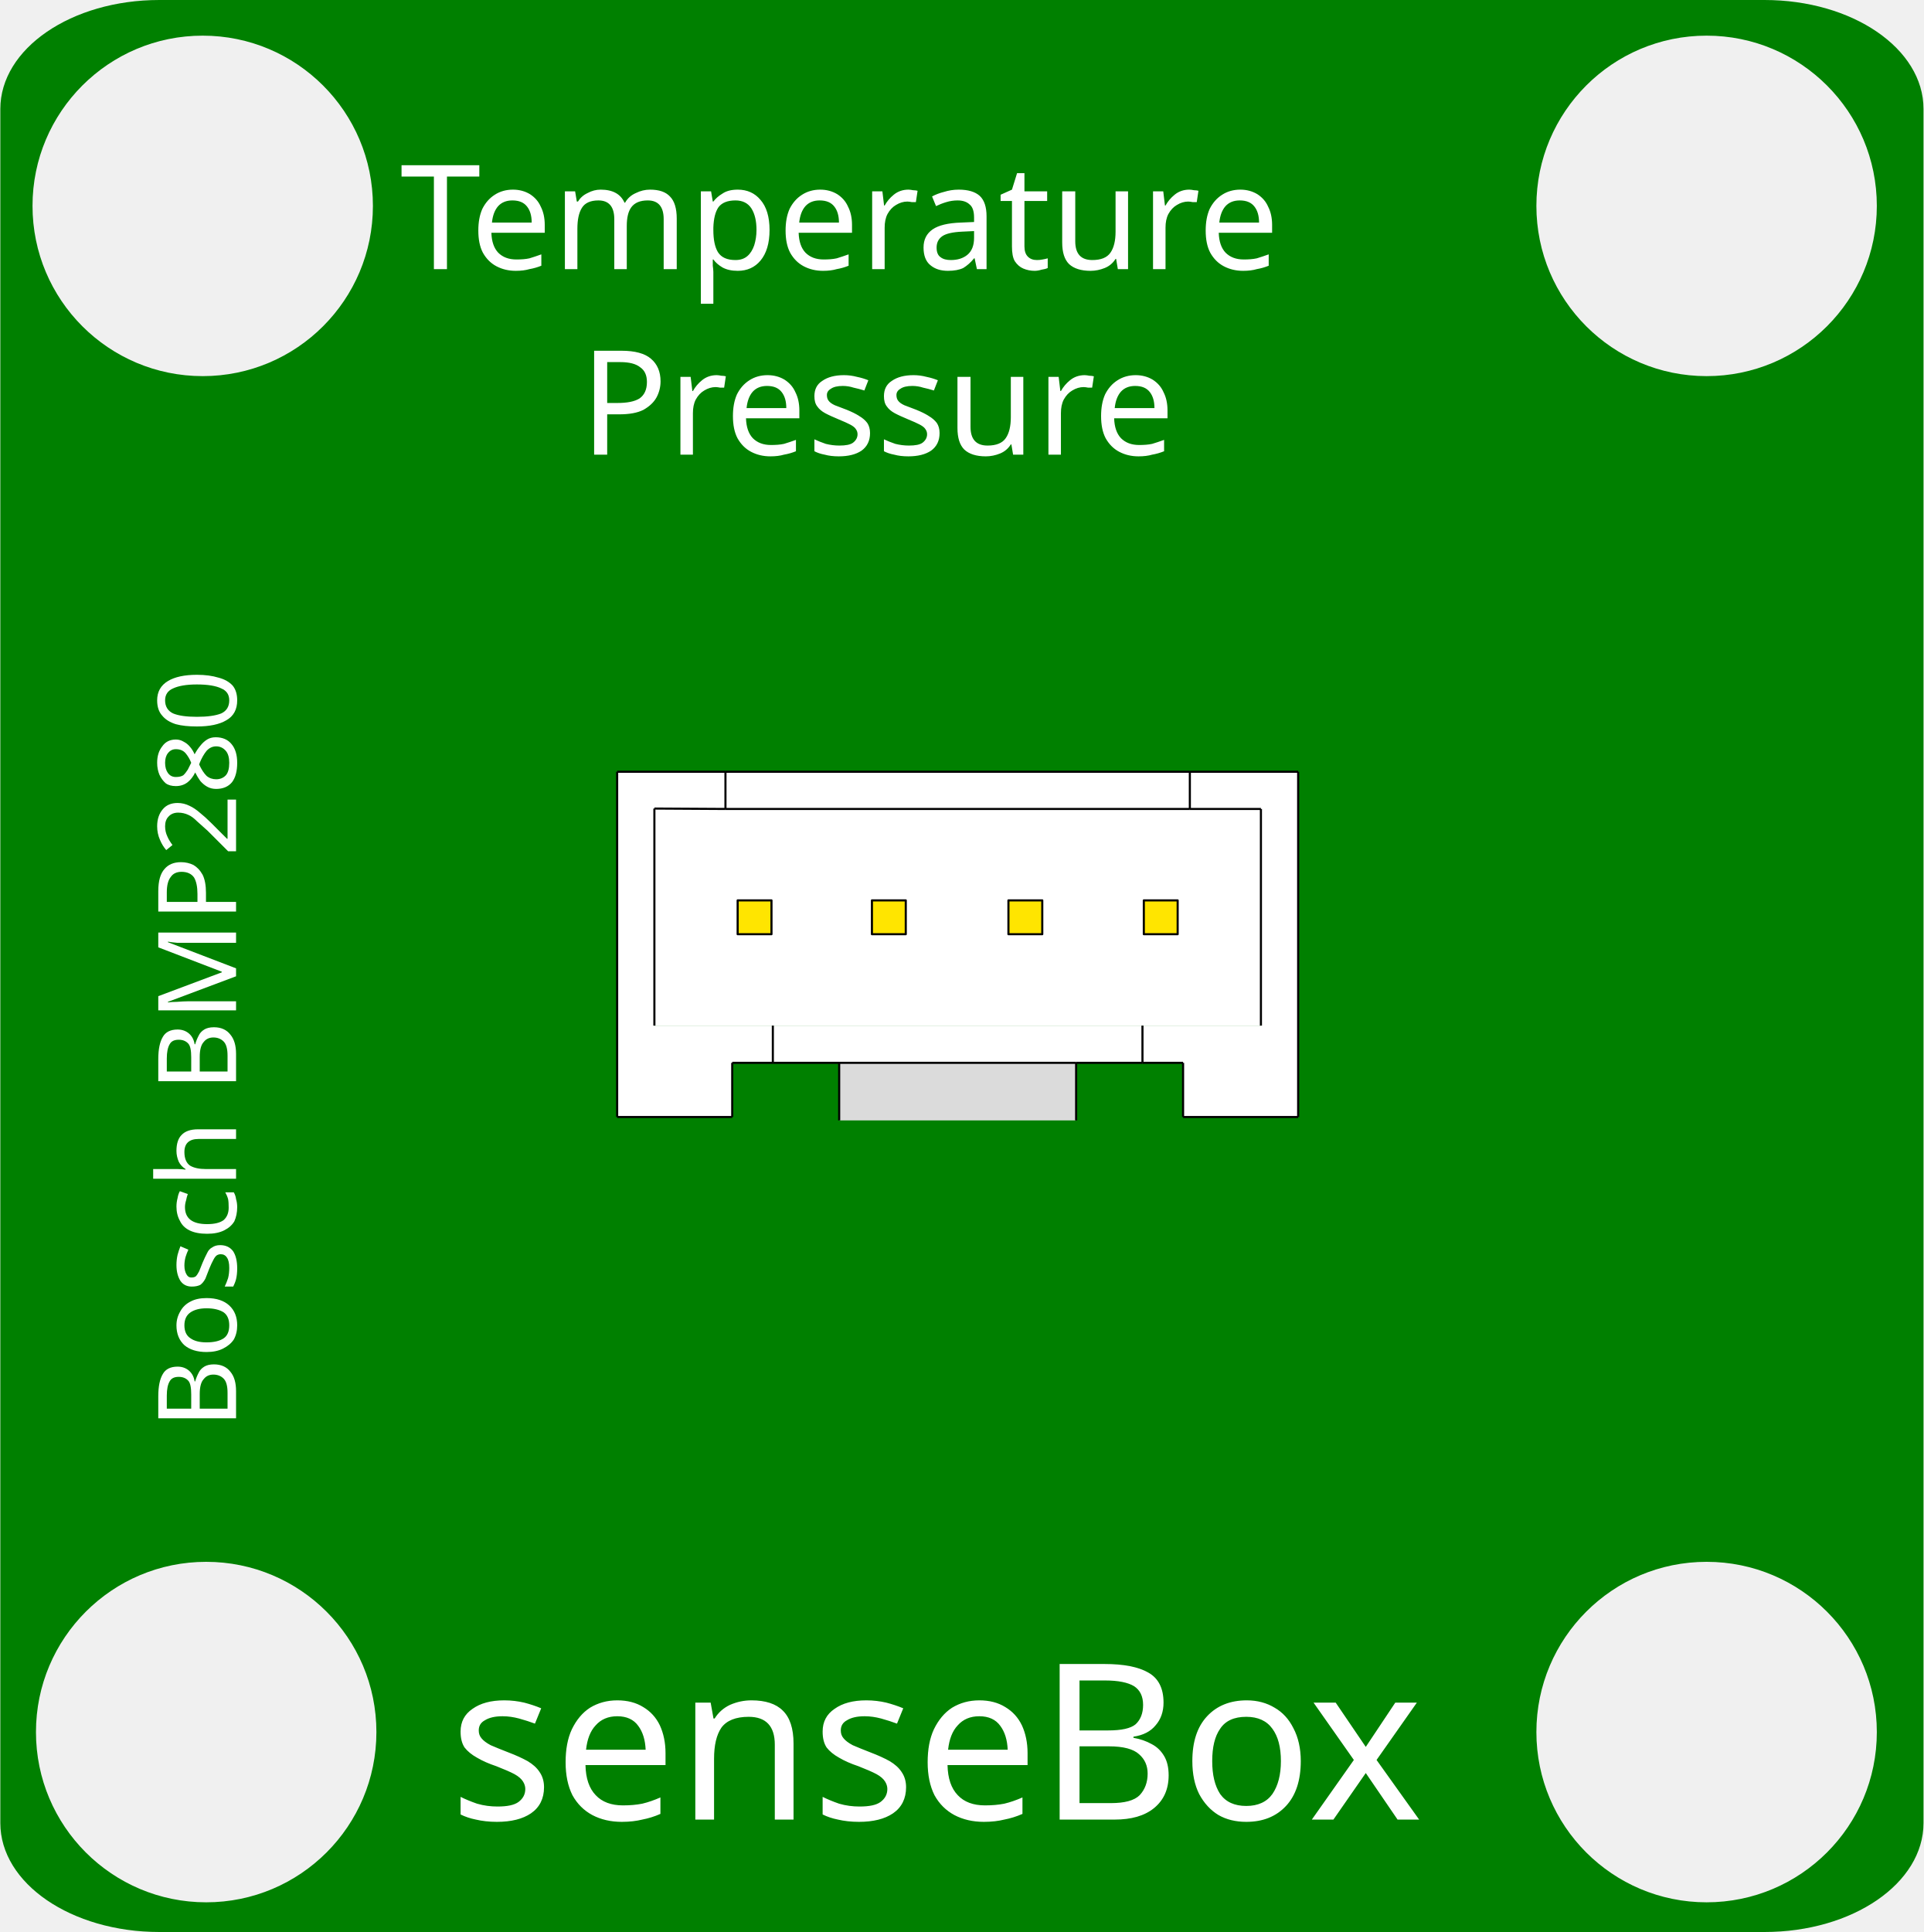
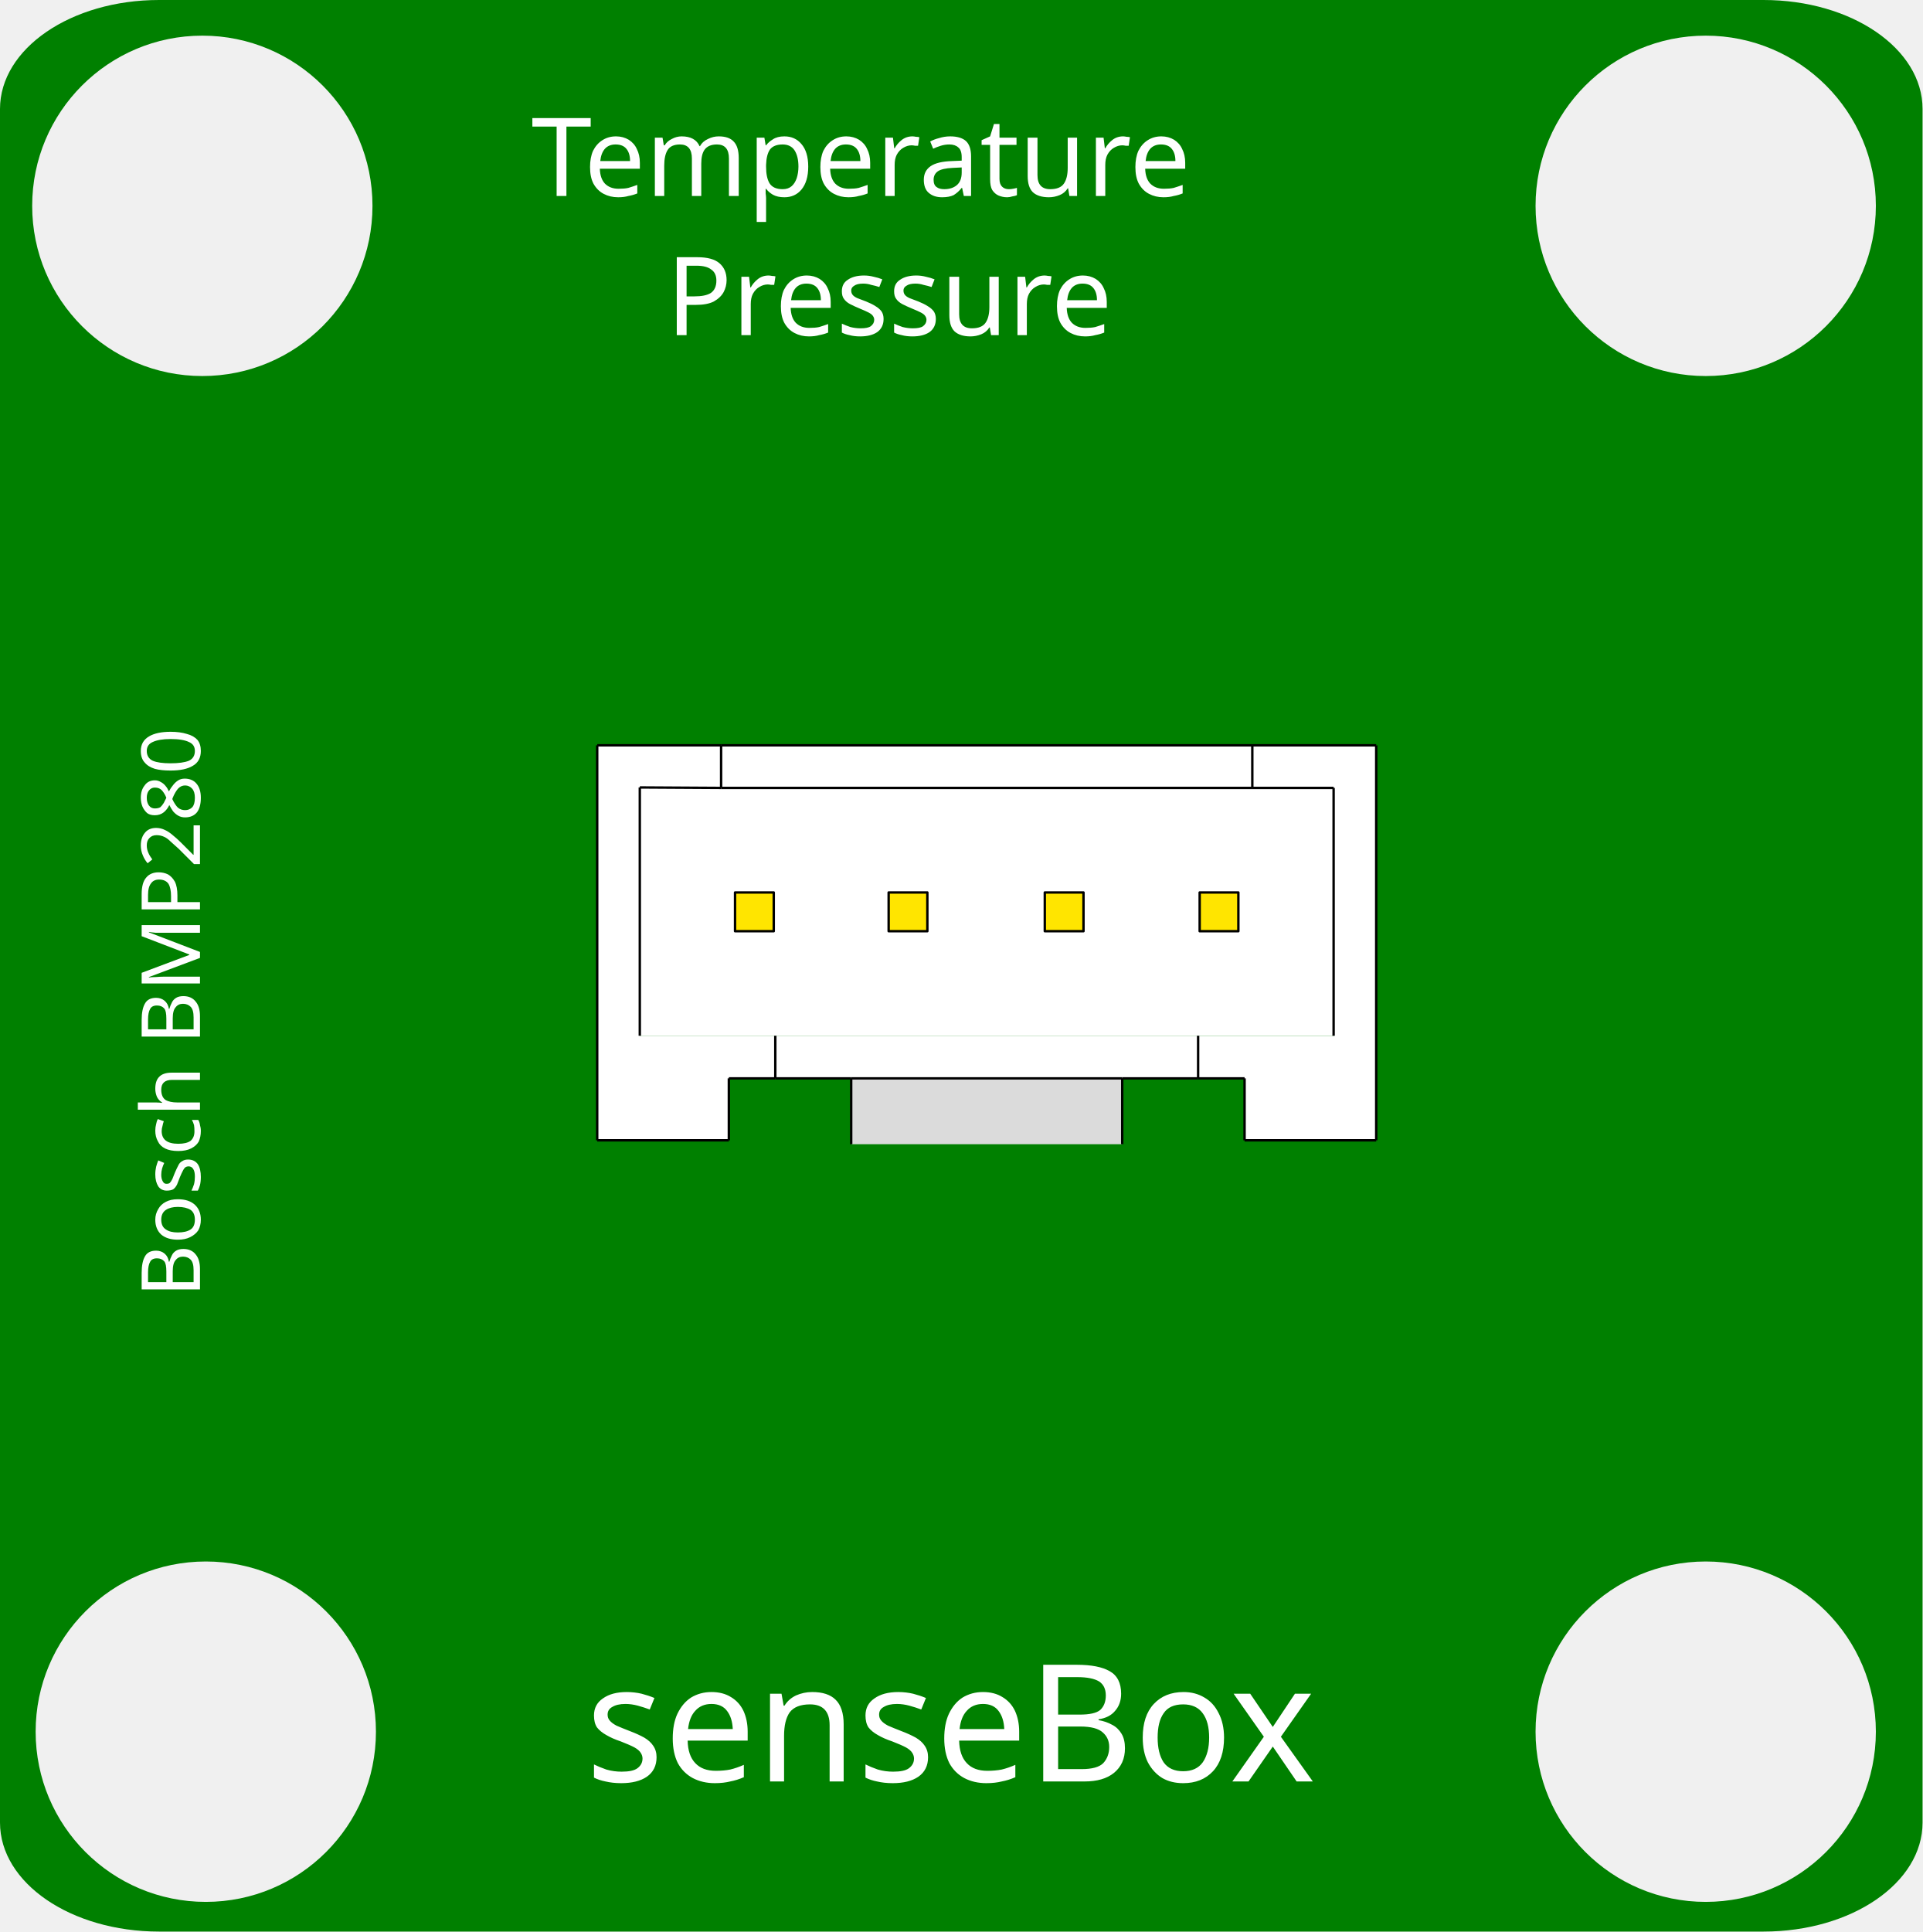
- <svg xmlns="http://www.w3.org/2000/svg" version="1.1" id="Layer_1" x="0px" y="0px" width="0.735in" height="0.738in" viewBox="0 0 52.934 53.168" enable-background="new 0 0 54.426 55.276" xml:space="preserve">
+ <svg xmlns="http://www.w3.org/2000/svg" version="1.1" id="Layer_1" x="0px" y="0px" width="70.578" height="70.891" viewBox="0 0 70.578 70.891" enable-background="new 0 0 54.426 55.276" xml:space="preserve">
  <defs id="defs117">








</defs>
  <g id="g133" transform="translate(75.41831,-3.045482)">
    <g id="g15">
      <g transform="translate(6.336,12.96)" id="g13">
        <g transform="rotate(-90)" id="g11">
          <text transform="rotate(180,-1.97105,-1.9889)" font-size="8" id="text9" style="font-size:8px;font-family:'Droid Sans';fill:#ffffff">SHT15</text>
        </g>
      </g>
    </g>
    <g id="g75">
      <g id="g73">
        <line y1="47.578" x1="18.213" y2="47.578" x2="14.613" id="line21" style="fill:none;stroke:#ffffff;stroke-width:0.576;stroke-linecap:round" />
        <line y1="47.578" x1="14.613" y2="45.778" x2="12.812" id="line23" style="fill:none;stroke:#ffffff;stroke-width:0.576;stroke-linecap:round" />
        <line y1="42.177" x1="12.812" y2="40.378" x2="14.613" id="line25" style="fill:none;stroke:#ffffff;stroke-width:0.576;stroke-linecap:round" />
        <line y1="45.778" x1="27.213" y2="47.578" x2="25.413" id="line27" style="fill:none;stroke:#ffffff;stroke-width:0.576;stroke-linecap:round" />
        <line y1="47.578" x1="25.413" y2="47.578" x2="21.812" id="line29" style="fill:none;stroke:#ffffff;stroke-width:0.576;stroke-linecap:round" />
        <line y1="47.578" x1="21.812" y2="45.778" x2="20.012" id="line31" style="fill:none;stroke:#ffffff;stroke-width:0.576;stroke-linecap:round" />
        <line y1="42.177" x1="20.012" y2="40.378" x2="21.812" id="line33" style="fill:none;stroke:#ffffff;stroke-width:0.576;stroke-linecap:round" />
        <line y1="40.378" x1="21.812" y2="40.378" x2="25.413" id="line35" style="fill:none;stroke:#ffffff;stroke-width:0.576;stroke-linecap:round" />
        <line y1="40.378" x1="25.413" y2="42.177" x2="27.213" id="line37" style="fill:none;stroke:#ffffff;stroke-width:0.576;stroke-linecap:round" />
        <line y1="47.578" x1="18.213" y2="45.778" x2="20.012" id="line39" style="fill:none;stroke:#ffffff;stroke-width:0.576;stroke-linecap:round" />
        <line y1="42.177" x1="20.012" y2="40.378" x2="18.213" id="line41" style="fill:none;stroke:#ffffff;stroke-width:0.576;stroke-linecap:round" />
        <line y1="40.378" x1="14.613" y2="40.378" x2="18.213" id="line43" style="fill:none;stroke:#ffffff;stroke-width:0.576;stroke-linecap:round" />
        <line y1="47.578" x1="39.812" y2="47.578" x2="36.213" id="line45" style="fill:none;stroke:#ffffff;stroke-width:0.576;stroke-linecap:round" />
        <line y1="47.578" x1="36.213" y2="45.778" x2="34.413" id="line47" style="fill:none;stroke:#ffffff;stroke-width:0.576;stroke-linecap:round" />
        <line y1="42.177" x1="34.413" y2="40.378" x2="36.213" id="line49" style="fill:none;stroke:#ffffff;stroke-width:0.576;stroke-linecap:round" />
        <line y1="45.778" x1="34.413" y2="47.578" x2="32.613" id="line51" style="fill:none;stroke:#ffffff;stroke-width:0.576;stroke-linecap:round" />
        <line y1="47.578" x1="32.613" y2="47.578" x2="29.012" id="line53" style="fill:none;stroke:#ffffff;stroke-width:0.576;stroke-linecap:round" />
        <line y1="47.578" x1="29.012" y2="45.778" x2="27.213" id="line55" style="fill:none;stroke:#ffffff;stroke-width:0.576;stroke-linecap:round" />
        <line y1="42.177" x1="27.213" y2="40.378" x2="29.012" id="line57" style="fill:none;stroke:#ffffff;stroke-width:0.576;stroke-linecap:round" />
        <line y1="40.378" x1="29.012" y2="40.378" x2="32.613" id="line59" style="fill:none;stroke:#ffffff;stroke-width:0.576;stroke-linecap:round" />
        <line y1="40.378" x1="32.613" y2="42.177" x2="34.413" id="line61" style="fill:none;stroke:#ffffff;stroke-width:0.576;stroke-linecap:round" />
        <line y1="45.778" x1="41.613" y2="42.177" x2="41.613" id="line63" style="fill:none;stroke:#ffffff;stroke-width:0.576;stroke-linecap:round" />
        <line y1="47.578" x1="39.812" y2="45.778" x2="41.613" id="line65" style="fill:none;stroke:#ffffff;stroke-width:0.576;stroke-linecap:round" />
        <line y1="42.177" x1="41.613" y2="40.378" x2="39.812" id="line67" style="fill:none;stroke:#ffffff;stroke-width:0.576;stroke-linecap:round" />
        <line y1="40.378" x1="36.213" y2="40.378" x2="39.812" id="line69" style="fill:none;stroke:#ffffff;stroke-width:0.576;stroke-linecap:round" />
        <line y1="45.778" x1="12.812" y2="42.177" x2="12.812" id="line71" style="fill:none;stroke:#ffffff;stroke-width:0.576;stroke-linecap:round" />
      </g>
    </g>
    <g id="g83">
      <g id="g81">
      </g>
    </g>
    <g id="g91">
      <g id="g89">
      </g>
    </g>
    <g id="g99">
      <g id="g97">
      </g>
    </g>
    <g id="g107">
      <g id="g105">
      </g>
    </g>
    <g id="g115">
      <g id="g113">
      </g>
    </g>
    <g id="g123">
      <g id="g121">
      </g>
    </g>
    <g id="g131">
      <g id="g129">
      </g>
    </g>
  </g>
  <g id="g1015">
-     <path id="rect972" d="M 4.378,0 C 1.953,0 0,1.338 0,3 V 50.168 c 0,1.662 1.953,3 4.378,3 H 48.555 c 2.426,0 4.378,-1.338 4.378,-3 V 3 C 52.934,1.338 50.981,0 48.555,0 Z M 5.571,0.981 A 4.684,4.684 0 0 1 10.255,5.666 4.684,4.684 0 0 1 5.571,10.351 4.684,4.684 0 0 1 0.886,5.666 4.684,4.684 0 0 1 5.571,0.981 Z m 41.392,0 a 4.684,4.684 0 0 1 4.685,4.685 4.684,4.684 0 0 1 -4.685,4.685 4.684,4.684 0 0 1 -4.685,-4.685 4.684,4.684 0 0 1 4.685,-4.685 z M 5.666,42.981 a 4.684,4.684 0 0 1 4.685,4.685 4.684,4.684 0 0 1 -4.685,4.685 4.684,4.684 0 0 1 -4.685,-4.685 4.684,4.684 0 0 1 4.685,-4.685 z m 41.297,0 a 4.684,4.684 0 0 1 4.685,4.685 4.684,4.684 0 0 1 -4.685,4.685 4.684,4.684 0 0 1 -4.685,-4.685 4.684,4.684 0 0 1 4.685,-4.685 z" style="fill:#008000;stroke:none;stroke-width:0.75;stroke-linejoin:round;stroke-miterlimit:4;stroke-dasharray:none;stroke-opacity:1" />
-     <g transform="matrix(0,-0.525,0.525,0,-118.8995,162.4176)" id="g5878">
-       <path style="fill:#ffffff" id="path5808" d="m 268.914,258.813 v 5.678 h -1.952 l 0.022,-3.726 h -11.378 v 6.211 h -1.952 v -2.129 h -2.839 v -6.033 h 18.1 z" />
-       <path style="fill:#ffffff" id="path5810" d="m 268.914,288.837 v 5.678 h -18.1 v -6.033 h 2.839 v -2.129 h 1.952 v 6.211 h 11.357 v -3.726 z" />
-       <path style="fill:#ffffff" id="path5812" d="m 255.606,292.563 v -6.211 -19.377 -6.211 h 11.378 l -0.022,3.726 v 24.346 3.726 h -11.357 z m 4.791,-25.659 h 1.774 v -1.774 h -1.774 z m 1.774,7.04 v -1.774 h -1.774 v 1.774 z m 0,12.479 h -1.774 v 1.774 h 1.774 z m -1.774,-5.323 h 1.774 v -1.774 h -1.774 z" />
-       <path style="fill:#ffffff" id="path5814" d="m 268.914,288.837 h -1.952 v -24.346 h 1.952 z" />
-       <path style="fill:#ffffff" id="path5816" d="m 253.654,270.453 v -3.478 h 1.952 v 19.377 h -1.952 v -3.478 z" />
-       <path style="fill:#dbdbdb" id="path5818" d="m 250.637,270.453 h 3.017 v 12.421 h -3.017 z" />
-       <path style="fill:none;stroke:#000000;stroke-width:0.11;stroke-miterlimit:10" id="path5820" d="m 268.914,264.491 v -5.678" stroke-miterlimit="10" />
-       <path style="fill:none;stroke:#000000;stroke-width:0.11;stroke-miterlimit:10" id="path5822" d="m 268.914,264.491 h -1.952" stroke-miterlimit="10" />
-       <path style="fill:none;stroke:#000000;stroke-width:0.11;stroke-miterlimit:10" id="path5824" d="m 266.984,260.765 -0.022,3.726" stroke-miterlimit="10" />
-       <path style="fill:none;stroke:#000000;stroke-width:0.11;stroke-miterlimit:10" id="path5826" d="m 255.606,260.765 h 11.378" stroke-miterlimit="10" />
-       <path style="fill:none;stroke:#000000;stroke-width:0.11;stroke-miterlimit:10" id="path5828" d="m 255.606,266.975 h -1.952" stroke-miterlimit="10" />
-       <path style="fill:none;stroke:#000000;stroke-width:0.11;stroke-miterlimit:10" id="path5830" d="m 253.654,264.846 v 2.129" stroke-miterlimit="10" />
-       <path style="fill:none;stroke:#000000;stroke-width:0.11;stroke-miterlimit:10" id="path5832" d="M 268.914,288.837 V 264.491" stroke-miterlimit="10" />
-       <path style="fill:none;stroke:#000000;stroke-width:0.11;stroke-miterlimit:10" id="path5834" d="m 253.654,266.975 v 3.478" stroke-miterlimit="10" />
-       <path style="fill:none;stroke:#000000;stroke-width:0.11;stroke-miterlimit:10" id="path5836" d="m 250.815,258.813 v 6.033" stroke-miterlimit="10" />
-       <path style="fill:none;stroke:#000000;stroke-width:0.11;stroke-miterlimit:10" id="path5838" d="m 253.654,264.846 h -2.839" stroke-miterlimit="10" />
-       <path style="fill:none;stroke:#000000;stroke-width:0.11;stroke-miterlimit:10" id="path5840" d="m 253.654,270.453 h -3.017" stroke-miterlimit="10" />
-       <path style="fill:none;stroke:#000000;stroke-width:0.11;stroke-miterlimit:10" id="path5842" d="M 266.962,292.563 H 255.606" stroke-miterlimit="10" />
-       <path style="fill:none;stroke:#000000;stroke-width:0.11;stroke-miterlimit:10" id="path5844" d="m 266.962,288.837 v 3.726" stroke-miterlimit="10" />
-       <path style="fill:none;stroke:#000000;stroke-width:0.11;stroke-miterlimit:10" id="path5846" d="m 268.914,288.837 h -1.952" stroke-miterlimit="10" />
-       <path style="fill:none;stroke:#000000;stroke-width:0.11;stroke-miterlimit:10" id="path5848" d="m 268.914,288.837 v 5.678" stroke-miterlimit="10" />
-       <path style="fill:none;stroke:#000000;stroke-width:0.11;stroke-miterlimit:10" id="path5850" d="m 253.654,288.482 v -2.129" stroke-miterlimit="10" />
-       <path style="fill:none;stroke:#000000;stroke-width:0.11;stroke-miterlimit:10" id="path5852" d="m 253.654,286.353 h 1.952" stroke-miterlimit="10" />
-       <path style="fill:none;stroke:#000000;stroke-width:0.11;stroke-miterlimit:10" id="path5854" d="M 253.654,286.353 V 282.875" stroke-miterlimit="10" />
-       <path style="fill:none;stroke:#000000;stroke-width:0.11;stroke-miterlimit:10" id="path5856" d="m 250.815,294.515 v -6.033" stroke-miterlimit="10" />
-       <path style="fill:none;stroke:#000000;stroke-width:0.11;stroke-miterlimit:10" id="path5858" d="m 253.654,288.482 h -2.839" stroke-miterlimit="10" />
-       <path style="fill:none;stroke:#000000;stroke-width:0.11;stroke-miterlimit:10" id="path5860" d="m 253.654,282.875 h -3.017" stroke-miterlimit="10" />
-       <path style="fill:none;stroke:#000000;stroke-width:0.11;stroke-miterlimit:10" id="path5862" d="m 250.815,258.813 h 18.1" stroke-miterlimit="10" />
-       <path style="fill:none;stroke:#000000;stroke-width:0.11;stroke-miterlimit:10" id="path5864" d="M 253.654,270.453 V 282.875" stroke-miterlimit="10" />
-       <path style="fill:none;stroke:#000000;stroke-width:0.11;stroke-miterlimit:10" id="path5866" d="M 268.914,294.515 H 250.815" stroke-miterlimit="10" />
-       <path style="fill:none;stroke:#000000;stroke-width:0.11;stroke-miterlimit:10" id="path5868" d="m 266.962,264.491 v 24.346" stroke-miterlimit="10" />
-       <path style="fill:#ffe500;stroke:#000000;stroke-width:0.11;stroke-linejoin:round" id="path5870" d="m 260.397,266.904 v -1.774 h 1.774 v 1.774 z" />
-       <path style="fill:#ffe500;stroke:#000000;stroke-width:0.11;stroke-linejoin:round" id="path5872" d="m 262.171,272.17 v 1.774 h -1.774 v -1.774 z" />
-       <path style="fill:#ffe500;stroke:#000000;stroke-width:0.11;stroke-linejoin:round" id="path5874" d="m 260.397,279.326 h 1.774 v 1.774 h -1.774 z" />
-       <path style="fill:#ffe500;stroke:#000000;stroke-width:0.11;stroke-linejoin:round" id="path5876" d="m 260.397,286.424 h 1.774 v 1.774 h -1.774 z" />
+     <path id="rect972" d="M 5.837,0 C 2.603,0 0,1.784 0,3.999 V 66.876 c 0,2.216 2.603,3.999 5.837,3.999 H 64.726 c 3.233,0 5.837,-1.784 5.837,-3.999 V 3.999 C 70.563,1.784 67.96,0 64.726,0 Z M 7.426,1.308 A 6.245,6.245 0 0 1 13.671,7.553 6.245,6.245 0 0 1 7.426,13.798 6.245,6.245 0 0 1 1.181,7.553 6.245,6.245 0 0 1 7.426,1.308 Z m 55.178,0 A 6.245,6.245 0 0 1 68.849,7.553 6.245,6.245 0 0 1 62.604,13.798 6.245,6.245 0 0 1 56.359,7.553 6.245,6.245 0 0 1 62.604,1.308 Z M 7.553,57.296 A 6.245,6.245 0 0 1 13.798,63.541 6.245,6.245 0 0 1 7.553,69.786 6.245,6.245 0 0 1 1.308,63.541 6.245,6.245 0 0 1 7.553,57.296 Z m 55.051,0 a 6.245,6.245 0 0 1 6.245,6.245 6.245,6.245 0 0 1 -6.245,6.245 6.245,6.245 0 0 1 -6.245,-6.245 6.245,6.245 0 0 1 6.245,-6.245 z" style="fill:#008000;stroke:none;stroke-width:1;stroke-linejoin:round;stroke-miterlimit:4;stroke-dasharray:none;stroke-opacity:1" />
+     <text xml:space="preserve" style="font-style:normal;font-weight:normal;font-size:4px;line-height:1.25;font-family:sans-serif;letter-spacing:0px;word-spacing:0px;fill:#000000;fill-opacity:1;stroke:none;stroke-width:0.75" x="21.49" y="65.369" id="text2699">
+       <tspan id="tspan2697" x="21.49" y="65.369" style="font-style:normal;font-variant:normal;font-weight:normal;font-stretch:normal;font-size:6px;font-family:'Droid Sans';-inkscape-font-specification:'Droid Sans';text-align:start;text-anchor:start;fill:#ffffff;stroke-width:0.75">senseBox</tspan>
+     </text>
+     <text xml:space="preserve" style="font-style:normal;font-weight:normal;font-size:4px;line-height:1.25;font-family:sans-serif;letter-spacing:0px;word-spacing:0px;fill:#000000;fill-opacity:1;stroke:none;stroke-width:0.75" x="35.241" y="7.191" id="text2703">
+       <tspan id="tspan2701" x="35.241" y="7.191" style="font-style:normal;font-variant:normal;font-weight:normal;font-stretch:normal;font-size:4px;font-family:'Droid Sans';-inkscape-font-specification:'Droid Sans';text-align:center;text-anchor:middle;fill:#ffffff;stroke-width:0.75">Temperature</tspan>
+       <tspan x="35.241" y="12.296" id="tspan2705" style="font-style:normal;font-variant:normal;font-weight:normal;font-stretch:normal;font-size:4px;font-family:'Droid Sans';-inkscape-font-specification:'Droid Sans';text-align:center;text-anchor:middle;fill:#ffffff;stroke-width:0.75">Pressure</tspan>
+     </text>
+     <text xml:space="preserve" style="font-style:normal;font-weight:normal;font-size:4px;line-height:1.25;font-family:sans-serif;letter-spacing:0px;word-spacing:0px;fill:#000000;fill-opacity:1;stroke:none;stroke-width:0.75" x="-34.555" y="7.338" id="text2709" transform="rotate(-90)">
+       <tspan x="-34.555" y="7.338" id="tspan2711" style="font-style:normal;font-variant:normal;font-weight:normal;font-stretch:normal;font-size:3px;font-family:'Droid Sans';-inkscape-font-specification:'Droid Sans';text-align:center;text-anchor:middle;fill:#ffffff;stroke-width:0.75">Bosch BMP280</tspan>
+     </text>
+     <g id="g6340" transform="matrix(0,-0.8008269,0.8008269,0,-185.3452,242.7015)">
+       <path d="m 268.914,258.813 v 5.678 h -1.952 l 0.022,-3.726 h -11.378 v 6.211 h -1.952 v -2.129 h -2.839 v -6.033 h 18.1 z" id="path6270" style="fill:#ffffff" />
+       <path d="m 268.914,288.837 v 5.678 h -18.1 v -6.033 h 2.839 v -2.129 h 1.952 v 6.211 h 11.357 v -3.726 z" id="path6272" style="fill:#ffffff" />
+       <path d="m 255.606,292.563 v -6.211 -19.377 -6.211 h 11.378 l -0.022,3.726 v 24.346 3.726 h -11.357 z m 4.791,-25.659 h 1.774 v -1.774 h -1.774 z m 1.774,7.04 v -1.774 h -1.774 v 1.774 z m 0,12.479 h -1.774 v 1.774 h 1.774 z m -1.774,-5.323 h 1.774 v -1.774 h -1.774 z" id="path6274" style="fill:#ffffff" />
+       <path d="m 268.914,288.837 h -1.952 v -24.346 h 1.952 z" id="path6276" style="fill:#ffffff" />
+       <path d="m 253.654,270.453 v -3.478 h 1.952 v 19.377 h -1.952 v -3.478 z" id="path6278" style="fill:#ffffff" />
+       <path d="m 250.637,270.453 h 3.017 v 12.421 h -3.017 z" id="path6280" style="fill:#dbdbdb" />
+       <path stroke-miterlimit="10" d="m 268.914,264.491 v -5.678" id="path6282" style="fill:none;stroke:#000000;stroke-width:0.11;stroke-miterlimit:10" />
+       <path stroke-miterlimit="10" d="m 268.914,264.491 h -1.952" id="path6284" style="fill:none;stroke:#000000;stroke-width:0.11;stroke-miterlimit:10" />
+       <path stroke-miterlimit="10" d="m 266.984,260.765 -0.022,3.726" id="path6286" style="fill:none;stroke:#000000;stroke-width:0.11;stroke-miterlimit:10" />
+       <path stroke-miterlimit="10" d="m 255.606,260.765 h 11.378" id="path6288" style="fill:none;stroke:#000000;stroke-width:0.11;stroke-miterlimit:10" />
+       <path stroke-miterlimit="10" d="m 255.606,266.975 h -1.952" id="path6290" style="fill:none;stroke:#000000;stroke-width:0.11;stroke-miterlimit:10" />
+       <path stroke-miterlimit="10" d="m 253.654,264.846 v 2.129" id="path6292" style="fill:none;stroke:#000000;stroke-width:0.11;stroke-miterlimit:10" />
+       <path stroke-miterlimit="10" d="M 268.914,288.837 V 264.491" id="path6294" style="fill:none;stroke:#000000;stroke-width:0.11;stroke-miterlimit:10" />
+       <path stroke-miterlimit="10" d="m 253.654,266.975 v 3.478" id="path6296" style="fill:none;stroke:#000000;stroke-width:0.11;stroke-miterlimit:10" />
+       <path stroke-miterlimit="10" d="m 250.815,258.813 v 6.033" id="path6298" style="fill:none;stroke:#000000;stroke-width:0.11;stroke-miterlimit:10" />
+       <path stroke-miterlimit="10" d="m 253.654,264.846 h -2.839" id="path6300" style="fill:none;stroke:#000000;stroke-width:0.11;stroke-miterlimit:10" />
+       <path stroke-miterlimit="10" d="m 253.654,270.453 h -3.017" id="path6302" style="fill:none;stroke:#000000;stroke-width:0.11;stroke-miterlimit:10" />
+       <path stroke-miterlimit="10" d="M 266.962,292.563 H 255.606" id="path6304" style="fill:none;stroke:#000000;stroke-width:0.11;stroke-miterlimit:10" />
+       <path stroke-miterlimit="10" d="m 266.962,288.837 v 3.726" id="path6306" style="fill:none;stroke:#000000;stroke-width:0.11;stroke-miterlimit:10" />
+       <path stroke-miterlimit="10" d="m 268.914,288.837 h -1.952" id="path6308" style="fill:none;stroke:#000000;stroke-width:0.11;stroke-miterlimit:10" />
+       <path stroke-miterlimit="10" d="m 268.914,288.837 v 5.678" id="path6310" style="fill:none;stroke:#000000;stroke-width:0.11;stroke-miterlimit:10" />
+       <path stroke-miterlimit="10" d="m 253.654,288.482 v -2.129" id="path6312" style="fill:none;stroke:#000000;stroke-width:0.11;stroke-miterlimit:10" />
+       <path stroke-miterlimit="10" d="m 253.654,286.353 h 1.952" id="path6314" style="fill:none;stroke:#000000;stroke-width:0.11;stroke-miterlimit:10" />
+       <path stroke-miterlimit="10" d="M 253.654,286.353 V 282.875" id="path6316" style="fill:none;stroke:#000000;stroke-width:0.11;stroke-miterlimit:10" />
+       <path stroke-miterlimit="10" d="m 250.815,294.515 v -6.033" id="path6318" style="fill:none;stroke:#000000;stroke-width:0.11;stroke-miterlimit:10" />
+       <path stroke-miterlimit="10" d="m 253.654,288.482 h -2.839" id="path6320" style="fill:none;stroke:#000000;stroke-width:0.11;stroke-miterlimit:10" />
+       <path stroke-miterlimit="10" d="m 253.654,282.875 h -3.017" id="path6322" style="fill:none;stroke:#000000;stroke-width:0.11;stroke-miterlimit:10" />
+       <path stroke-miterlimit="10" d="m 250.815,258.813 h 18.1" id="path6324" style="fill:none;stroke:#000000;stroke-width:0.11;stroke-miterlimit:10" />
+       <path stroke-miterlimit="10" d="M 253.654,270.453 V 282.875" id="path6326" style="fill:none;stroke:#000000;stroke-width:0.11;stroke-miterlimit:10" />
+       <path stroke-miterlimit="10" d="M 268.914,294.515 H 250.815" id="path6328" style="fill:none;stroke:#000000;stroke-width:0.11;stroke-miterlimit:10" />
+       <path stroke-miterlimit="10" d="m 266.962,264.491 v 24.346" id="path6330" style="fill:none;stroke:#000000;stroke-width:0.11;stroke-miterlimit:10" />
+       <path d="m 260.397,266.904 v -1.774 h 1.774 v 1.774 z" id="path6332" style="fill:#ffe500;stroke:#000000;stroke-width:0.11;stroke-linejoin:round" />
+       <path d="m 262.171,272.17 v 1.774 h -1.774 v -1.774 z" id="path6334" style="fill:#ffe500;stroke:#000000;stroke-width:0.11;stroke-linejoin:round" />
+       <path d="m 260.397,279.326 h 1.774 v 1.774 h -1.774 z" id="path6336" style="fill:#ffe500;stroke:#000000;stroke-width:0.11;stroke-linejoin:round" />
+       <path d="m 260.397,286.424 h 1.774 v 1.774 h -1.774 z" id="path6338" style="fill:#ffe500;stroke:#000000;stroke-width:0.11;stroke-linejoin:round" />
    </g>
-     <text xml:space="preserve" style="font-style:normal;font-weight:normal;font-size:4px;line-height:1.25;font-family:sans-serif;letter-spacing:0px;word-spacing:0px;fill:#000000;fill-opacity:1;stroke:none;stroke-width:0.75" x="12.357" y="50.076" id="text2699">
-       <tspan id="tspan2697" x="12.357" y="50.076" style="font-style:normal;font-variant:normal;font-weight:normal;font-stretch:normal;font-size:6px;font-family:'Droid Sans';-inkscape-font-specification:'Droid Sans';text-align:start;text-anchor:start;fill:#ffffff;stroke-width:0.75">senseBox</tspan>
-     </text>
-     <text xml:space="preserve" style="font-style:normal;font-weight:normal;font-size:4px;line-height:1.25;font-family:sans-serif;letter-spacing:0px;word-spacing:0px;fill:#000000;fill-opacity:1;stroke:none;stroke-width:0.75" x="26.745" y="7.404" id="text2703">
-       <tspan id="tspan2701" x="26.745" y="7.404" style="font-style:normal;font-variant:normal;font-weight:normal;font-stretch:normal;font-size:4px;font-family:'Droid Sans';-inkscape-font-specification:'Droid Sans';text-align:center;text-anchor:middle;fill:#ffffff;stroke-width:0.75">Temperature</tspan>
-       <tspan x="26.745" y="12.509" id="tspan2705" style="font-style:normal;font-variant:normal;font-weight:normal;font-stretch:normal;font-size:4px;font-family:'Droid Sans';-inkscape-font-specification:'Droid Sans';text-align:center;text-anchor:middle;fill:#ffffff;stroke-width:0.75">Pressure</tspan>
-     </text>
-     <text xml:space="preserve" style="font-style:normal;font-weight:normal;font-size:4px;line-height:1.25;font-family:sans-serif;letter-spacing:0px;word-spacing:0px;fill:#000000;fill-opacity:1;stroke:none;stroke-width:0.75" x="-26.271" y="6.488" id="text2709" transform="rotate(-90)">
-       <tspan x="-26.271" y="6.488" id="tspan2711" style="font-style:normal;font-variant:normal;font-weight:normal;font-stretch:normal;font-size:3px;font-family:'Droid Sans';-inkscape-font-specification:'Droid Sans';text-align:center;text-anchor:middle;fill:#ffffff;stroke-width:0.75">Bosch BMP280</tspan>
-     </text>
  </g>
</svg>
